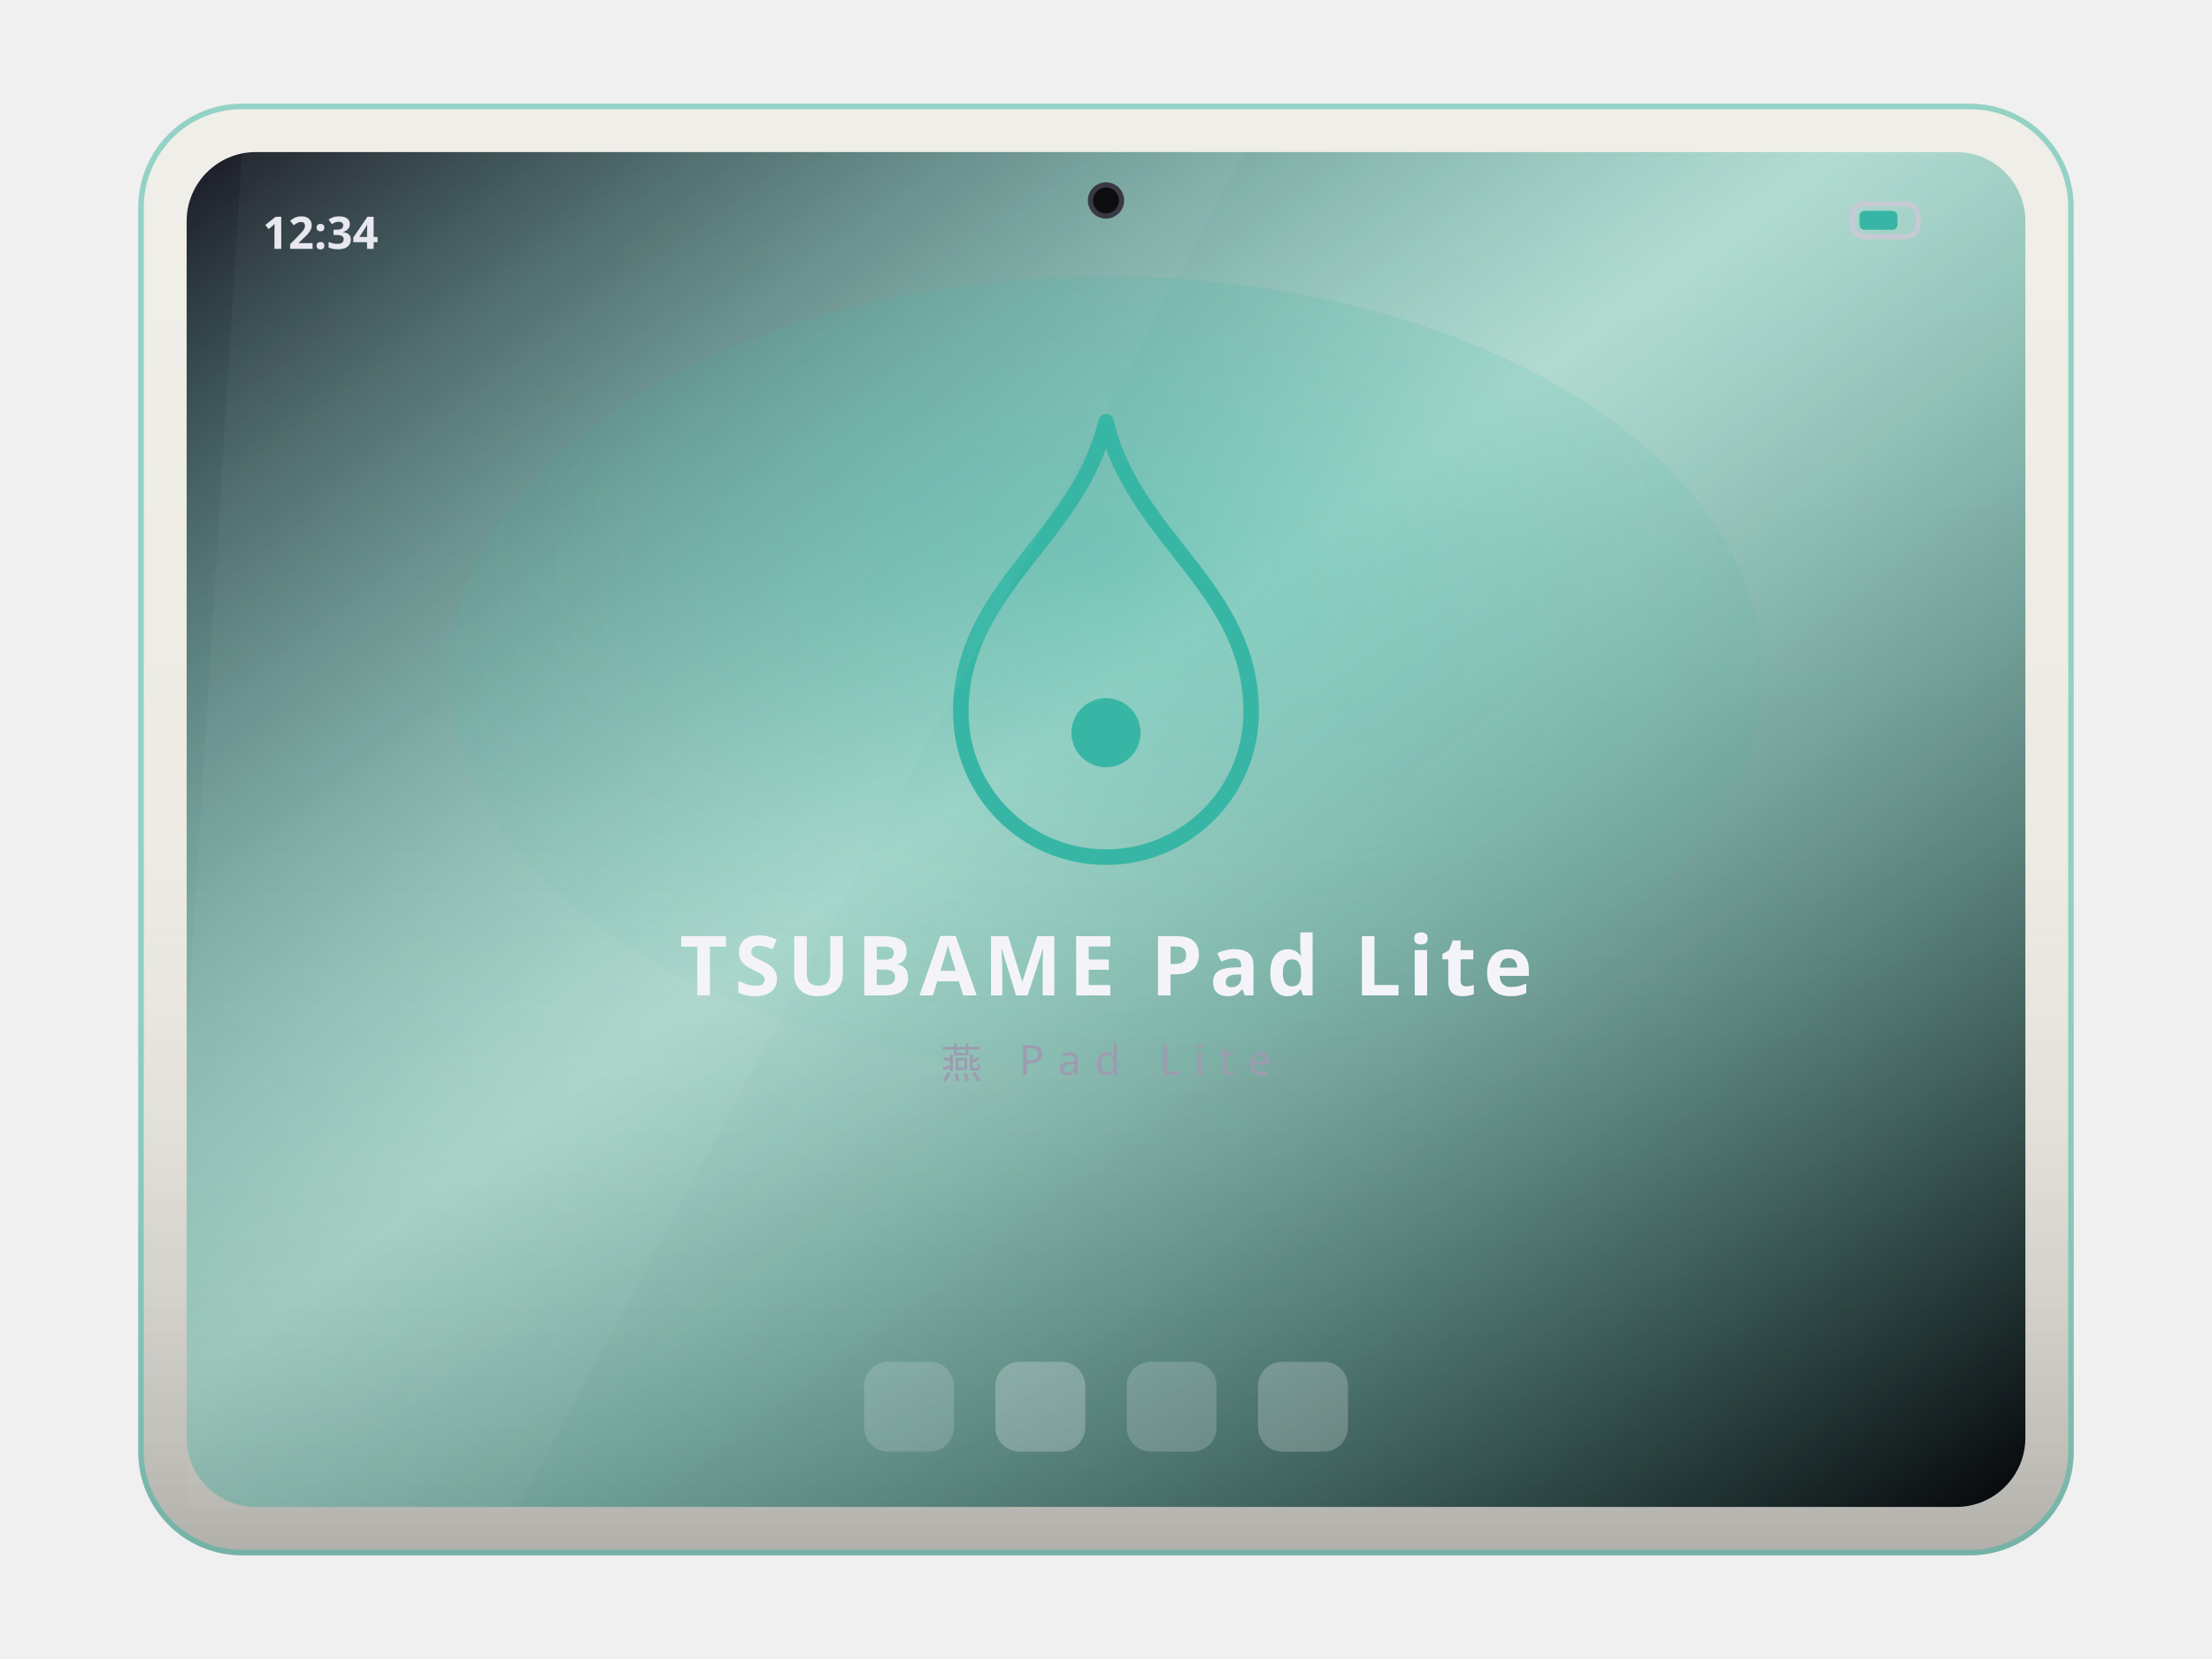
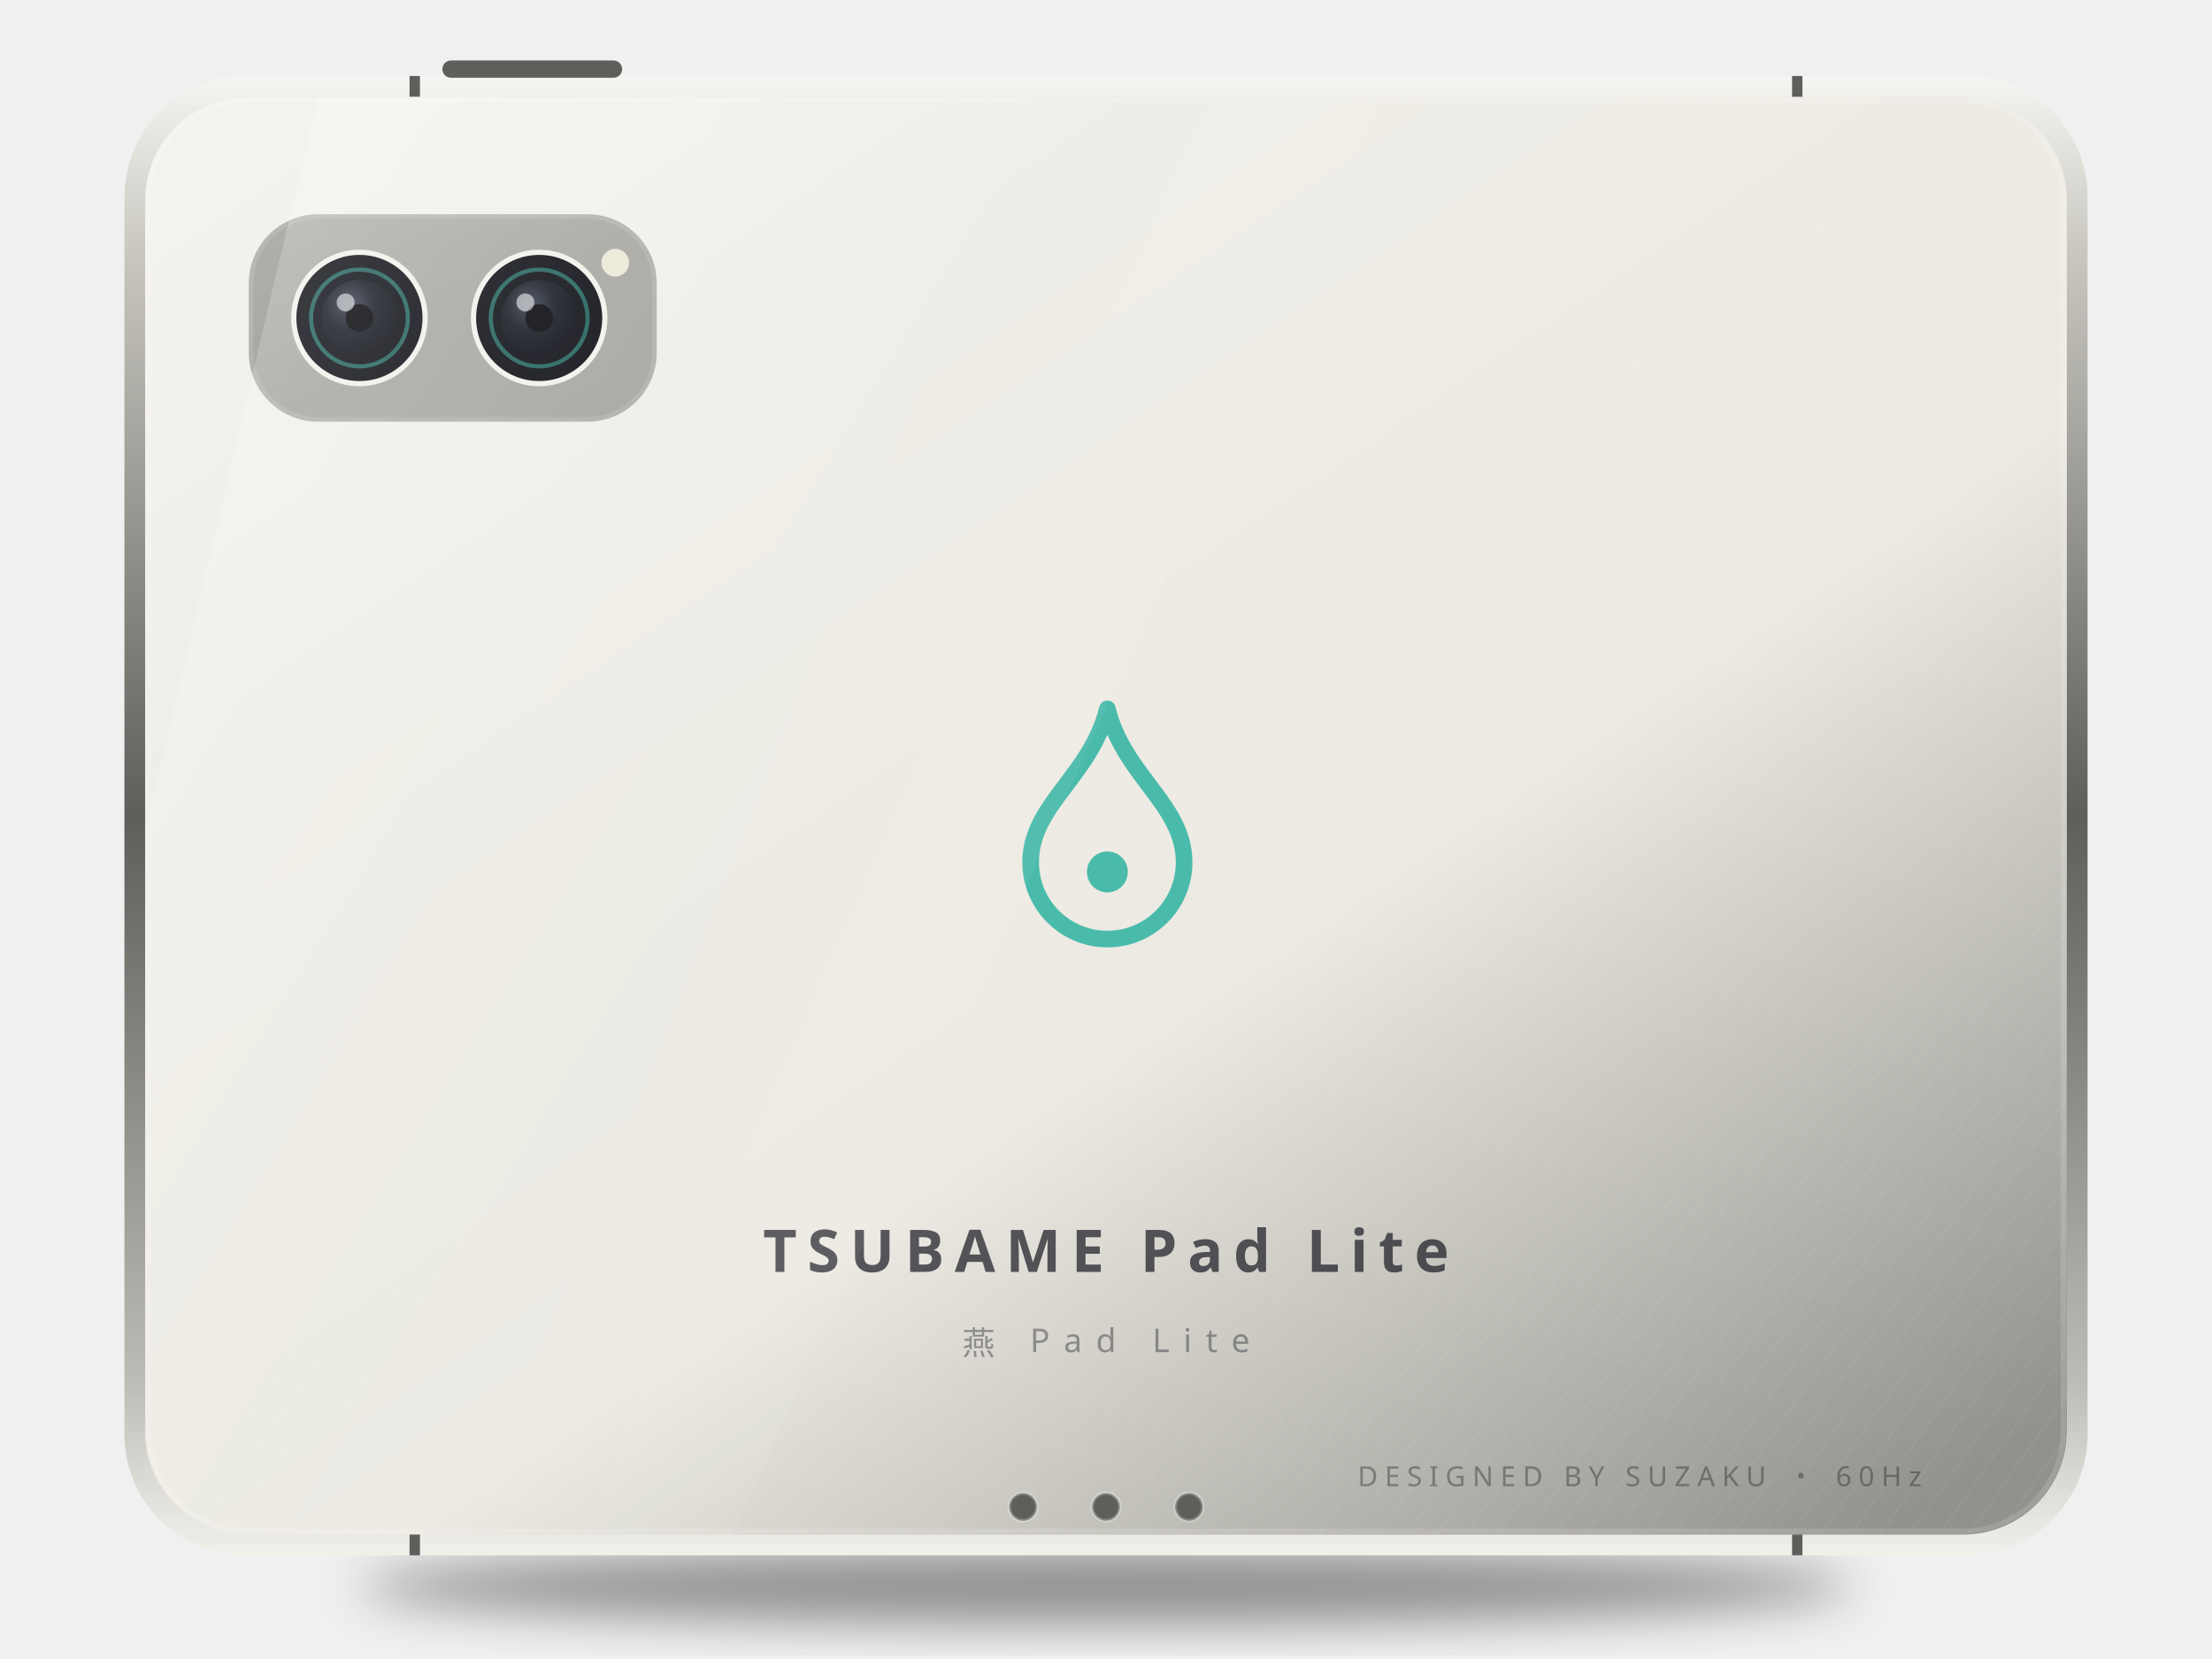
<svg xmlns="http://www.w3.org/2000/svg" viewBox="0 0 640 480" role="img" aria-label="TSUBAME Pad Lite">
  <defs>
-     <linearGradient id="scrtpadlite0" x1="0" y1="0" x2="1" y2="1">
-       <stop offset="0" stop-color="#1b1b26" />
-       <stop offset="0.45" stop-color="#38b6a5" stop-opacity="0.34" />
-       <stop offset="1" stop-color="#07070b" />
+     <linearGradient id="bodytpadlite0" x1="0" y1="0" x2="0.9" y2="1">
+       <stop offset="0" stop-color="#f4f3ee" />
+       <stop offset="0.28" stop-color="#efede7" />
+       <stop offset="0.62" stop-color="#eceae2" />
+       <stop offset="1" stop-color="#92918c" />
    </linearGradient>
-     <radialGradient id="flaretpadlite0" cx="0.5" cy="0.35" r="0.75">
-       <stop offset="0" stop-color="#38b6a5" stop-opacity="0.42" />
-       <stop offset="0.55" stop-color="#38b6a5" stop-opacity="0.12" />
-       <stop offset="1" stop-color="#38b6a5" stop-opacity="0" />
+     <linearGradient id="frametpadlite0" x1="0" y1="0" x2="0" y2="1">
+       <stop offset="0" stop-color="#f6f6f2" />
+       <stop offset="0.12" stop-color="#c9c7c0" />
+       <stop offset="0.5" stop-color="#5e5e5a" />
+       <stop offset="0.88" stop-color="#bdbbb5" />
+       <stop offset="1" stop-color="#f3f1ec" />
+     </linearGradient>
+     <radialGradient id="lenstpadlite0" cx="0.38" cy="0.32" r="0.95">
+       <stop offset="0" stop-color="#3c4454" />
+       <stop offset="0.35" stop-color="#141821" />
+       <stop offset="1" stop-color="#04040a" />
    </radialGradient>
-     <linearGradient id="metaltpadlite0" x1="0" y1="0" x2="0" y2="1">
-       <stop offset="0" stop-color="#ffffff" stop-opacity="0.22" />
-       <stop offset="0.5" stop-color="#ffffff" stop-opacity="0.04" />
-       <stop offset="1" stop-color="#000000" stop-opacity="0.25" />
+     <linearGradient id="sheentpadlite0" x1="0" y1="0" x2="1" y2="1">
+       <stop offset="0" stop-color="#ffffff" stop-opacity="0.26" />
+       <stop offset="0.5" stop-color="#ffffff" stop-opacity="0.03" />
+       <stop offset="1" stop-color="#ffffff" stop-opacity="0" />
    </linearGradient>
+     <pattern id="textpadlite0" width="7" height="7" patternUnits="userSpaceOnUse" patternTransform="rotate(35)">
+       <path d="M0 0 V7" stroke="#ffffff" stroke-opacity="0.045" stroke-width="1" />
+     </pattern>
+     <filter id="softtpadlite0" x="-40%" y="-40%" width="180%" height="180%">
+       <feGaussianBlur stdDeviation="7" />
+     </filter>
  </defs>
-   <rect x="40" y="30" width="560" height="420" rx="30" fill="#eceae2" />
-   <rect x="40" y="30" width="560" height="420" rx="30" fill="url(#metaltpadlite0)" />
-   <rect x="40.8" y="30.8" width="558.4" height="418.4" rx="29.2" fill="none" stroke="#38b6a5" stroke-opacity="0.5" stroke-width="1.6" />
-   <rect x="54" y="44" width="532" height="392" rx="20" fill="url(#scrtpadlite0)" />
-   <ellipse cx="320" cy="195" rx="190" ry="115" fill="url(#flaretpadlite0)" />
-   <circle cx="320" cy="58" r="4.5" fill="#050508" stroke="#33333f" stroke-width="1.5" />
-   <text x="76" y="72" font-family="'Noto Sans JP',sans-serif" font-size="13" font-weight="700" fill="#e6e6ee">12:34</text>
-   <rect x="536" y="59" width="19" height="9.5" rx="3.5" fill="none" stroke="#c9c9d6" stroke-width="1.4" />
-   <rect x="538" y="61" width="11" height="5.5" rx="1.5" fill="#38b6a5" />
-   <path d="M320 122 c-8 34 -42 48 -42 84 a42 42 0 0 0 84 0 c0 -36 -34 -50 -42 -84z" fill="none" stroke="#38b6a5" stroke-width="4.5" stroke-linejoin="round" />
-   <circle cx="320" cy="212" r="10" fill="#38b6a5" />
-   <text x="320" y="288" font-family="'Noto Sans JP',sans-serif" font-size="24" font-weight="800" fill="#f4f4f8" text-anchor="middle" letter-spacing="2">TSUBAME Pad Lite</text>
-   <text x="320" y="312" font-family="'Noto Sans JP',sans-serif" font-size="12" fill="#9c9cb0" text-anchor="middle" letter-spacing="4">燕 Pad Lite</text>
-   <rect x="250 " y="394" width="26" height="26" rx="7" fill="#ffffff" opacity="0.16" />
-   <rect x="288 " y="394" width="26" height="26" rx="7" fill="#ffffff" opacity="0.24" />
-   <rect x="326 " y="394" width="26" height="26" rx="7" fill="#ffffff" opacity="0.18" />
-   <rect x="364 " y="394" width="26" height="26" rx="7" fill="#ffffff" opacity="0.22" />
-   <path d="M70 44 L360 44 L150 436 L54 436 L54 300 Z" fill="#ffffff" opacity="0.035" />
+   <ellipse cx="320" cy="459" rx="216" ry="11" fill="#000000" opacity="0.4" filter="url(#softtpadlite0)" />
+   <rect x="36" y="22" width="568" height="428" rx="35" fill="url(#frametpadlite0)" />
+   <rect x="42" y="28" width="556" height="416" rx="30" fill="#eceae2" />
+   <rect x="42" y="28" width="556" height="416" rx="30" fill="url(#bodytpadlite0)" />
+   <rect x="42" y="28" width="556" height="416" rx="30" fill="url(#textpadlite0)" />
+   <rect x="43" y="29" width="554" height="414" rx="29" fill="none" stroke="#ffffff" stroke-opacity="0.14" stroke-width="1.5" />
+   <path d="M120 22 v6 M520 22 v6 M120 444 v6 M520 444 v6" stroke="#5e5e5a" stroke-width="3" />
+   <rect x="72" y="62" width="118" height="60" rx="20" fill="#a5a49e" />
+   <rect x="72" y="62" width="118" height="60" rx="20" fill="url(#sheentpadlite0)" opacity="0.5" />
+   <rect x="72.7" y="62.7" width="116.6" height="58.6" rx="19.3" fill="none" stroke="#ffffff" stroke-opacity="0.12" stroke-width="1.3" />
+   <circle cx="178" cy="76" r="4" fill="#f4efdf" opacity="0.9" />
+   <circle cx="104" cy="92" r="19" fill="#0b0d13" stroke="#f2f0eb" stroke-width="1.5" />
+   <circle cx="104" cy="92" r="14" fill="none" stroke="#38b6a5" stroke-opacity="0.5" stroke-width="1.2" />
+   <circle cx="104" cy="92" r="11" fill="url(#lenstpadlite0)" />
+   <circle cx="104" cy="92" r="4" fill="#04040a" />
+   <circle cx="100" cy="87.5" r="2.6" fill="#ffffff" opacity="0.55" />
+   <circle cx="156" cy="92" r="19" fill="#0b0d13" stroke="#f2f0eb" stroke-width="1.5" />
+   <circle cx="156" cy="92" r="14" fill="none" stroke="#38b6a5" stroke-opacity="0.5" stroke-width="1.2" />
+   <circle cx="156" cy="92" r="11" fill="url(#lenstpadlite0)" />
+   <circle cx="156" cy="92" r="4" fill="#04040a" />
+   <circle cx="152" cy="87.5" r="2.6" fill="#ffffff" opacity="0.55" />
+   <g transform="translate(276 194) scale(1.85)" opacity="0.9">
+     <path d="M24 6 C21.4 16.5 12 21 12 30 a12 12 0 0 0 24 0 C36 21 26.6 16.5 24 6 Z" fill="none" stroke="#38b6a5" stroke-width="2.6" stroke-linejoin="round" />
+     <circle cx="24" cy="31.5" r="3.2" fill="#38b6a5" />
+   </g>
+   <circle cx="296" cy="436" r="4" fill="#5e5e5a" stroke="#ffffff" stroke-opacity="0.25" stroke-width="1" />
+   <circle cx="320" cy="436" r="4" fill="#5e5e5a" stroke="#ffffff" stroke-opacity="0.25" stroke-width="1" />
+   <circle cx="344" cy="436" r="4" fill="#5e5e5a" stroke="#ffffff" stroke-opacity="0.25" stroke-width="1" />
+   <text x="320" y="368" font-family="'Noto Sans JP',sans-serif" font-size="17" font-weight="800" fill="#1c1c26" opacity="0.72" text-anchor="middle" letter-spacing="3">TSUBAME Pad Lite</text>
+   <text x="320" y="392" font-family="'Noto Sans JP',sans-serif" font-size="9.5" fill="#1c1c26" opacity="0.4" text-anchor="middle" letter-spacing="4">燕 Pad Lite</text>
+   <text x="556" y="430" font-family="'Noto Sans JP',sans-serif" font-size="8" fill="#1c1c26" opacity="0.38" text-anchor="end" letter-spacing="2">DESIGNED BY SUZAKU ・ 60Hz</text>
+   <path d="M92 28 L300 28 L136 444 L42 444 L42 240 Z" fill="url(#sheentpadlite0)" />
+   <path d="M350 28 L400 28 L212 444 L168 444 Z" fill="#ffffff" opacity="0.05" />
+   <rect x="128" y="17.5" width="52" height="5" rx="2.5" fill="#5e5e5a" />
</svg>
